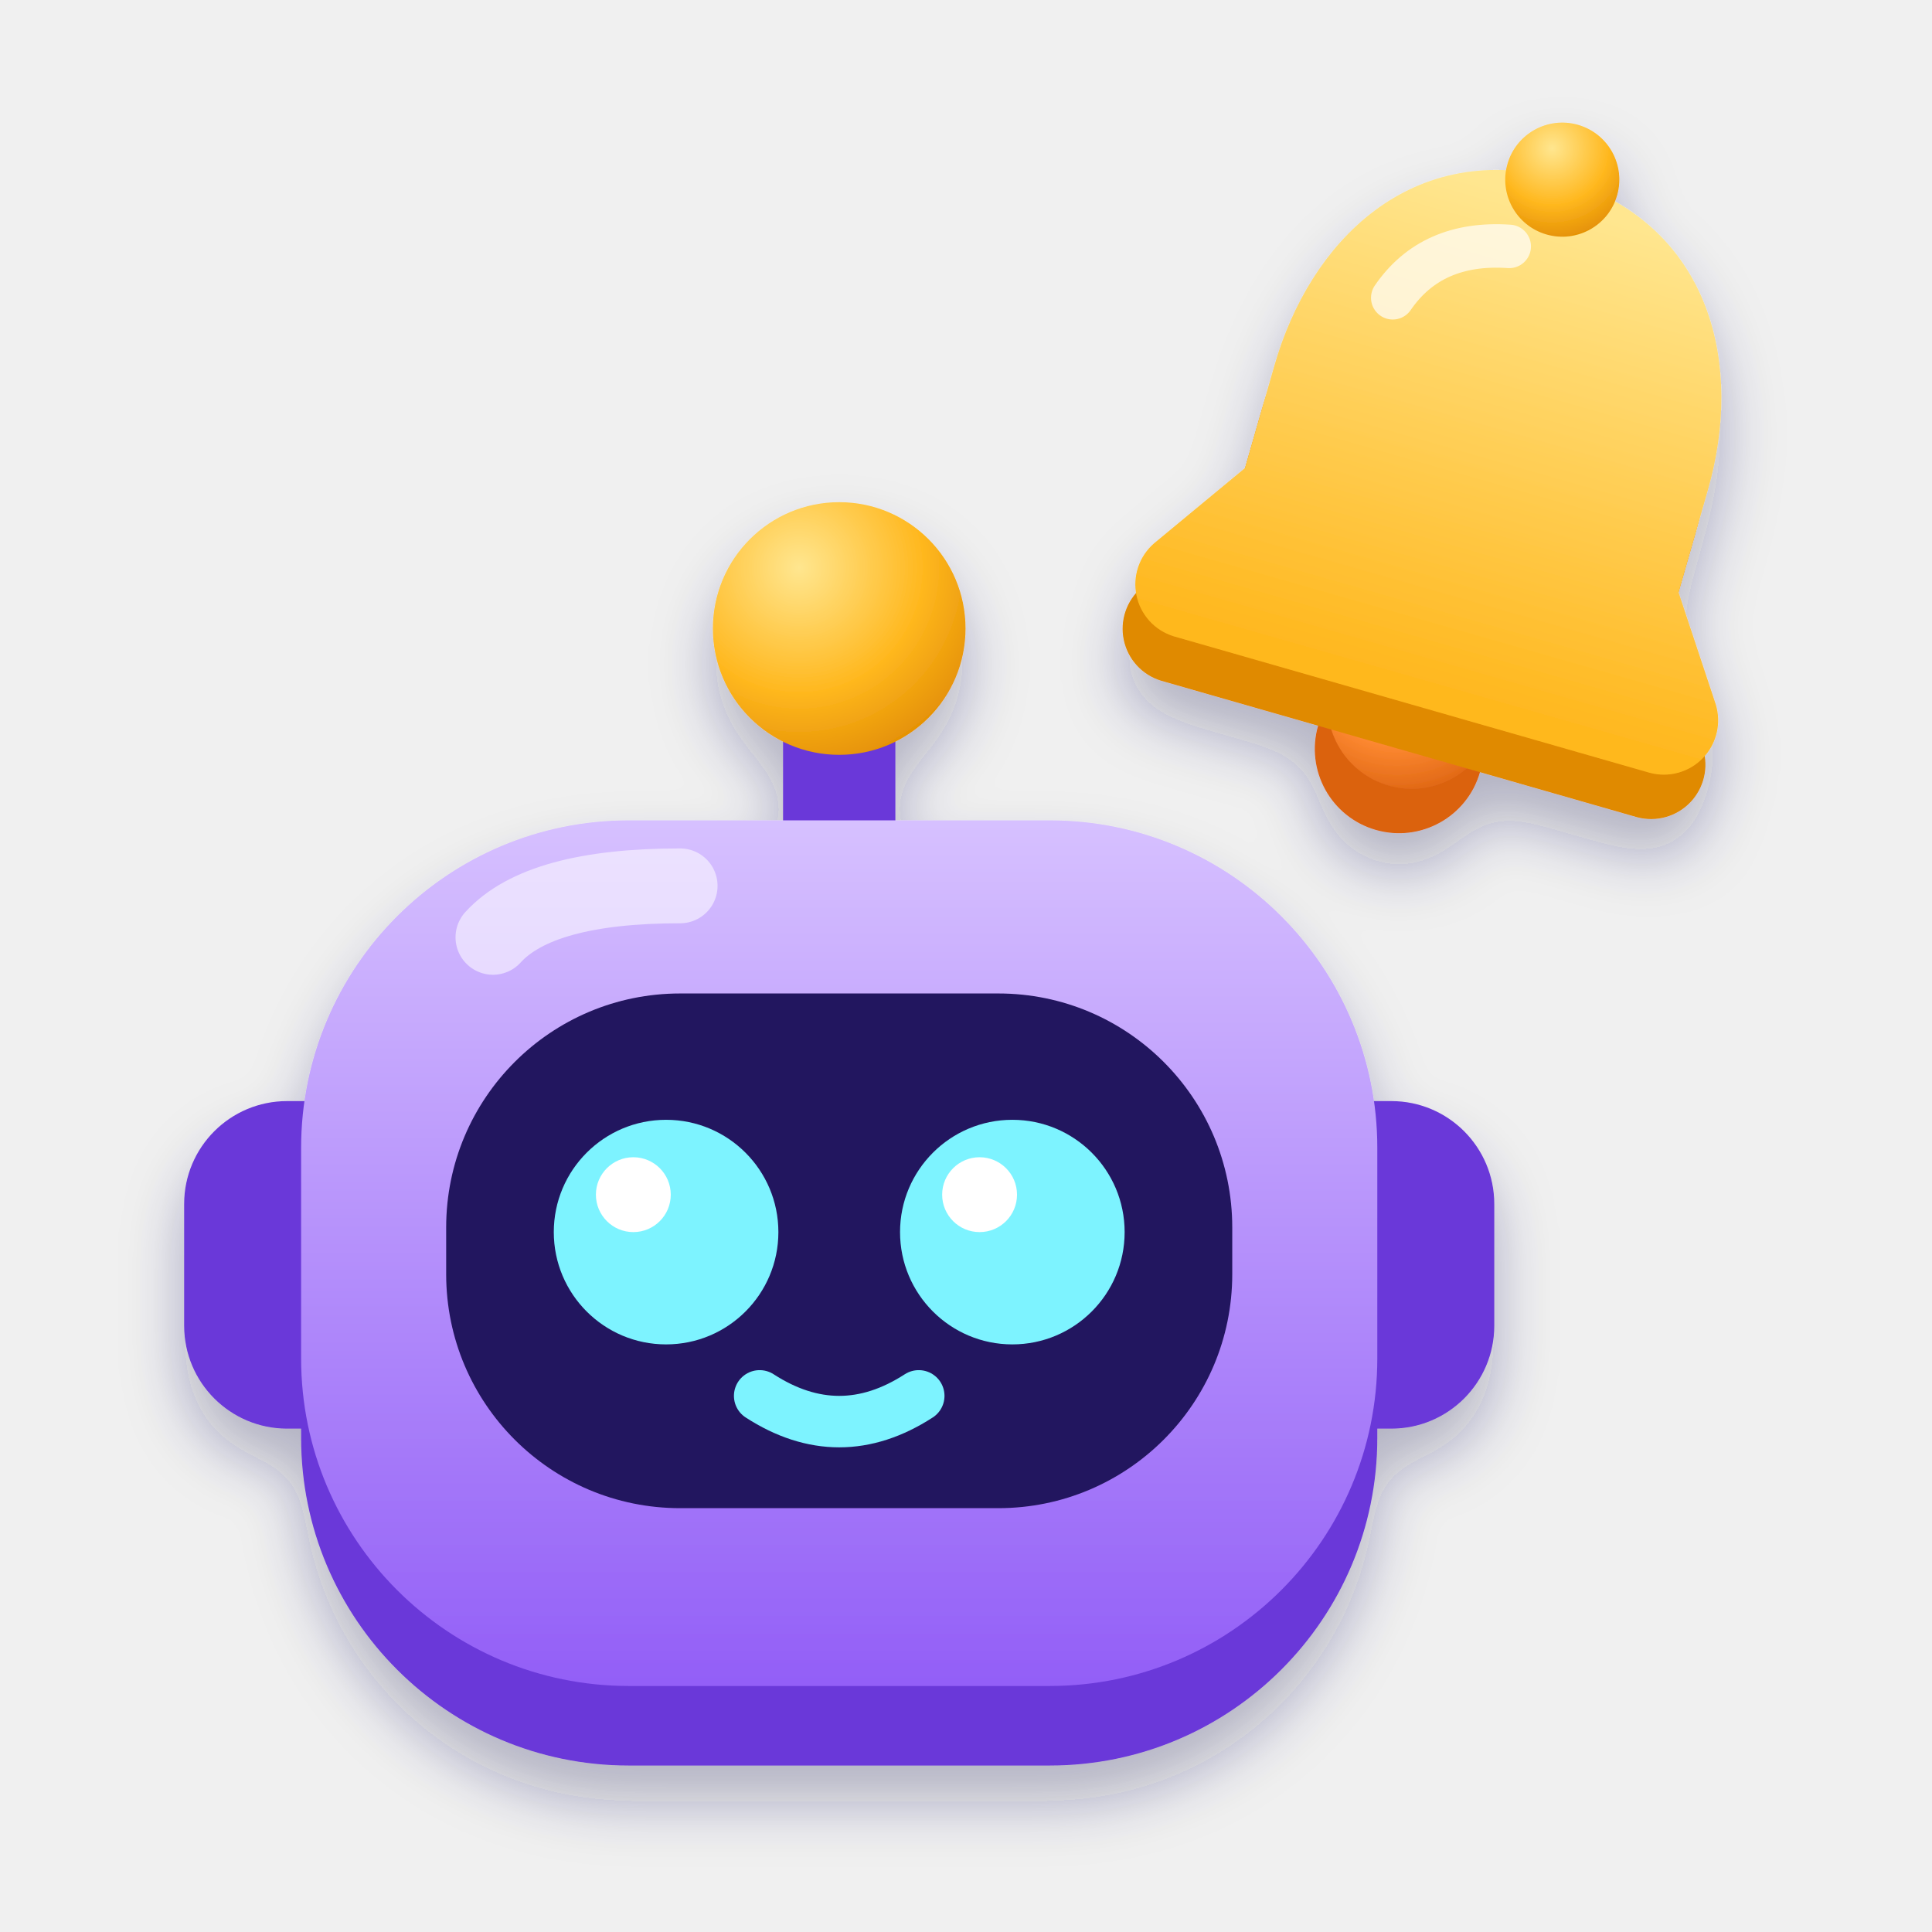
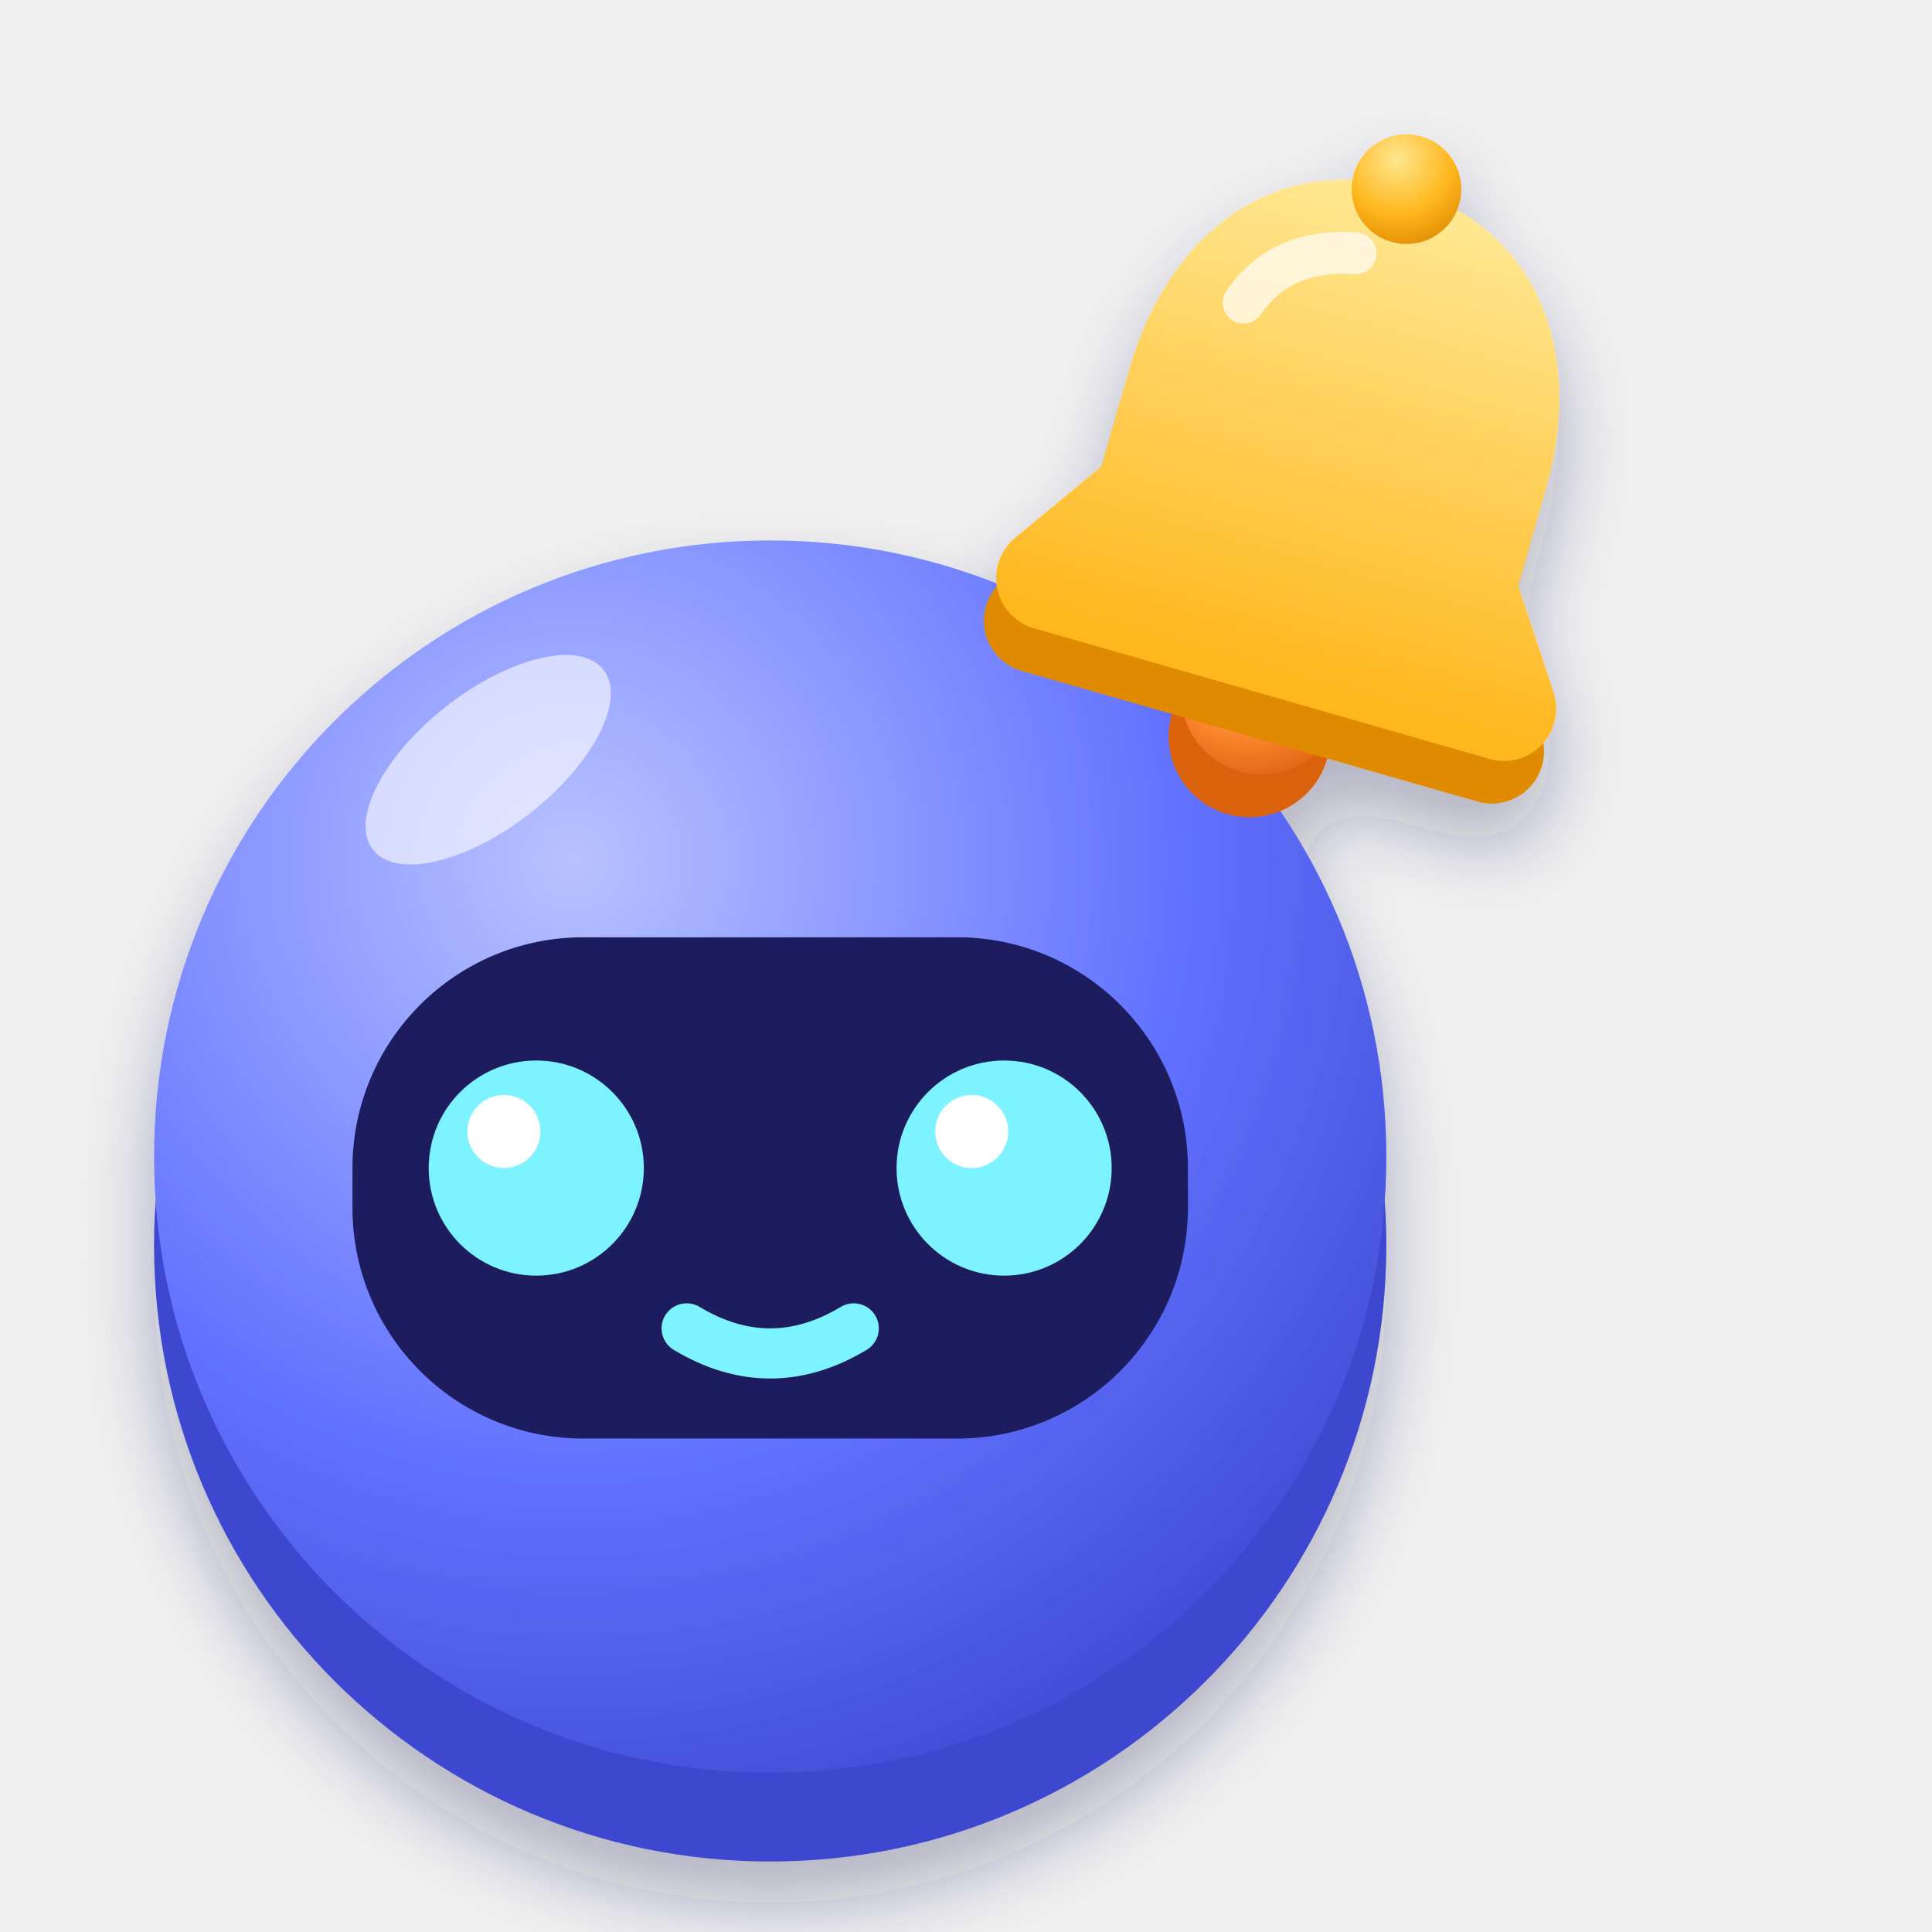
- <svg xmlns="http://www.w3.org/2000/svg" viewBox="0 0 64 64">
+ <svg xmlns="http://www.w3.org/2000/svg" viewBox="0.25 -4.75 37 37">
  <defs>
-     <linearGradient id="bic-g-violet" x1="0" y1="0" x2="0" y2="1">
-       <stop offset="0" stop-color="#D6C0FF" />
-       <stop offset="1" stop-color="#935FF7" />
-     </linearGradient>
+     <radialGradient id="bic-r-indigo" cx=".34" cy=".26" r=".85">
+       <stop offset="0" stop-color="#B8C2FF" />
+       <stop offset=".58" stop-color="#6272FF" />
+       <stop offset="1" stop-color="#3C47CF" />
+     </radialGradient>
    <radialGradient id="bic-r-orange" cx=".34" cy=".26" r=".85">
      <stop offset="0" stop-color="#FFD09C" />
      <stop offset=".58" stop-color="#FF8B33" />
      <stop offset="1" stop-color="#DB6210" />
    </radialGradient>
    <linearGradient id="bic-g-amber" x1="0" y1="0" x2="0" y2="1">
      <stop offset="0" stop-color="#FFE68F" />
      <stop offset="1" stop-color="#FFB81F" />
    </linearGradient>
    <radialGradient id="bic-r-amber" cx=".34" cy=".26" r=".85">
      <stop offset="0" stop-color="#FFE68F" />
      <stop offset=".58" stop-color="#FFB81F" />
      <stop offset="1" stop-color="#E08A00" />
    </radialGradient>
    <filter id="shadow" x="-20%" y="-20%" width="140%" height="150%">
-       <feDropShadow dx="0" dy="1.2" stdDeviation="1" flood-color="#14285A" flood-opacity="0.3" />
+       <feDropShadow dx="0" dy="0.8" stdDeviation="0.7" flood-color="#14285A" flood-opacity="0.3" />
    </filter>
  </defs>
  <g filter="url(#shadow)">
-     <g transform="translate(3 14) scale(1.55)">
-       <path d="M16 9 V5.5" fill="none" stroke="#6A38D9" stroke-width="2.4" stroke-linecap="round" stroke-linejoin="round" opacity="1" />
-       <circle cx="16" cy="4.4" r="2.7" fill="url(#bic-r-amber)" />
-       <rect x="2" y="14.5" width="5" height="7" rx="2.2" fill="#6A38D9" />
-       <rect x="25" y="14.5" width="5" height="7" rx="2.2" fill="#6A38D9" />
-       <rect x="4.5" y="10.2" width="23" height="18.5" rx="7" fill="#6A38D9" />
-       <rect x="4.5" y="8.5" width="23" height="18.5" rx="7" fill="url(#bic-g-violet)" />
-       <rect x="7.6" y="12.2" width="16.8" height="11" rx="5" fill="#24155E" />
-       <circle cx="12.3" cy="17.3" r="2.4" fill="#7DF3FF" />
-       <circle cx="19.7" cy="17.3" r="2.4" fill="#7DF3FF" />
-       <circle cx="11.6" cy="16.5" r=".8" fill="#fff" />
-       <circle cx="19" cy="16.5" r=".8" fill="#fff" />
-       <path d="M14.3 20.8 q1.7 1.1 3.4 0" fill="none" stroke="#7DF3FF" stroke-width="1.1" stroke-linecap="round" stroke-linejoin="round" opacity="1" />
-       <path d="M8.6 11 Q9.6 9.9 12.6 9.9" fill="none" stroke="#fff" stroke-width="1.6" stroke-linecap="round" stroke-linejoin="round" opacity="0.55" />
-     </g>
-     <g transform="translate(34.5 1.5) scale(.9) rotate(16 16 16)">
+     <circle cx="15" cy="19.1" r="11.8" fill="#3C47CF" />
+     <circle cx="15" cy="17.4" r="11.8" fill="url(#bic-r-indigo)" />
+     <rect x="7" y="13.2" width="16" height="9.6" rx="4.42" fill="#1B1F5E" />
+     <circle cx="10.52" cy="17.62" r="2.06" fill="#7DF3FF" />
+     <circle cx="9.9" cy="16.92" r=".7" fill="#fff" />
+     <circle cx="19.48" cy="17.62" r="2.06" fill="#7DF3FF" />
+     <circle cx="18.86" cy="16.92" r=".7" fill="#fff" />
+     <path d="M13.4 20.69 q1.6 .96 3.2 0" fill="none" stroke="#7DF3FF" stroke-width=".96" stroke-linecap="round" />
+     <ellipse cx="9.6" cy="9.8" rx="2.8" ry="1.3" fill="#fff" opacity=".6" transform="rotate(-38 9.6 9.8)" />
+     <g transform="translate(17.6 -3.6) scale(.5) rotate(16 16 16)">
      <circle cx="16" cy="26.3" r="3.1" fill="#DB6210" />
      <circle cx="16" cy="24.6" r="3.1" fill="url(#bic-r-orange)" />
      <path d="M16 5.4 C10.9 5.4 8.6 9.6 8.6 14 V18.2 L6 22 A1.1 1.1 0 0 0 6.9 23.7 H25.1 A1.1 1.1 0 0 0 26 22 L23.4 18.2 V14 C23.4 9.6 21.1 5.4 16 5.4 Z" fill="#E08A00" stroke="#E08A00" stroke-width="1.8" stroke-linejoin="round" stroke-linecap="round" transform="translate(0 1.7)" />
      <path d="M16 5.4 C10.9 5.4 8.6 9.6 8.6 14 V18.2 L6 22 A1.1 1.1 0 0 0 6.9 23.7 H25.1 A1.1 1.1 0 0 0 26 22 L23.4 18.2 V14 C23.4 9.6 21.1 5.4 16 5.4 Z" fill="url(#bic-g-amber)" stroke="url(#bic-g-amber)" stroke-width="1.8" stroke-linejoin="round" stroke-linecap="round" />
      <circle cx="16" cy="4.5" r="2.1" fill="url(#bic-r-amber)" />
      <path d="M11.2 10.4 Q12 8 14.8 7.4" fill="none" stroke="#fff" stroke-width="1.6" stroke-linecap="round" stroke-linejoin="round" opacity="0.7" />
    </g>
  </g>
</svg>
